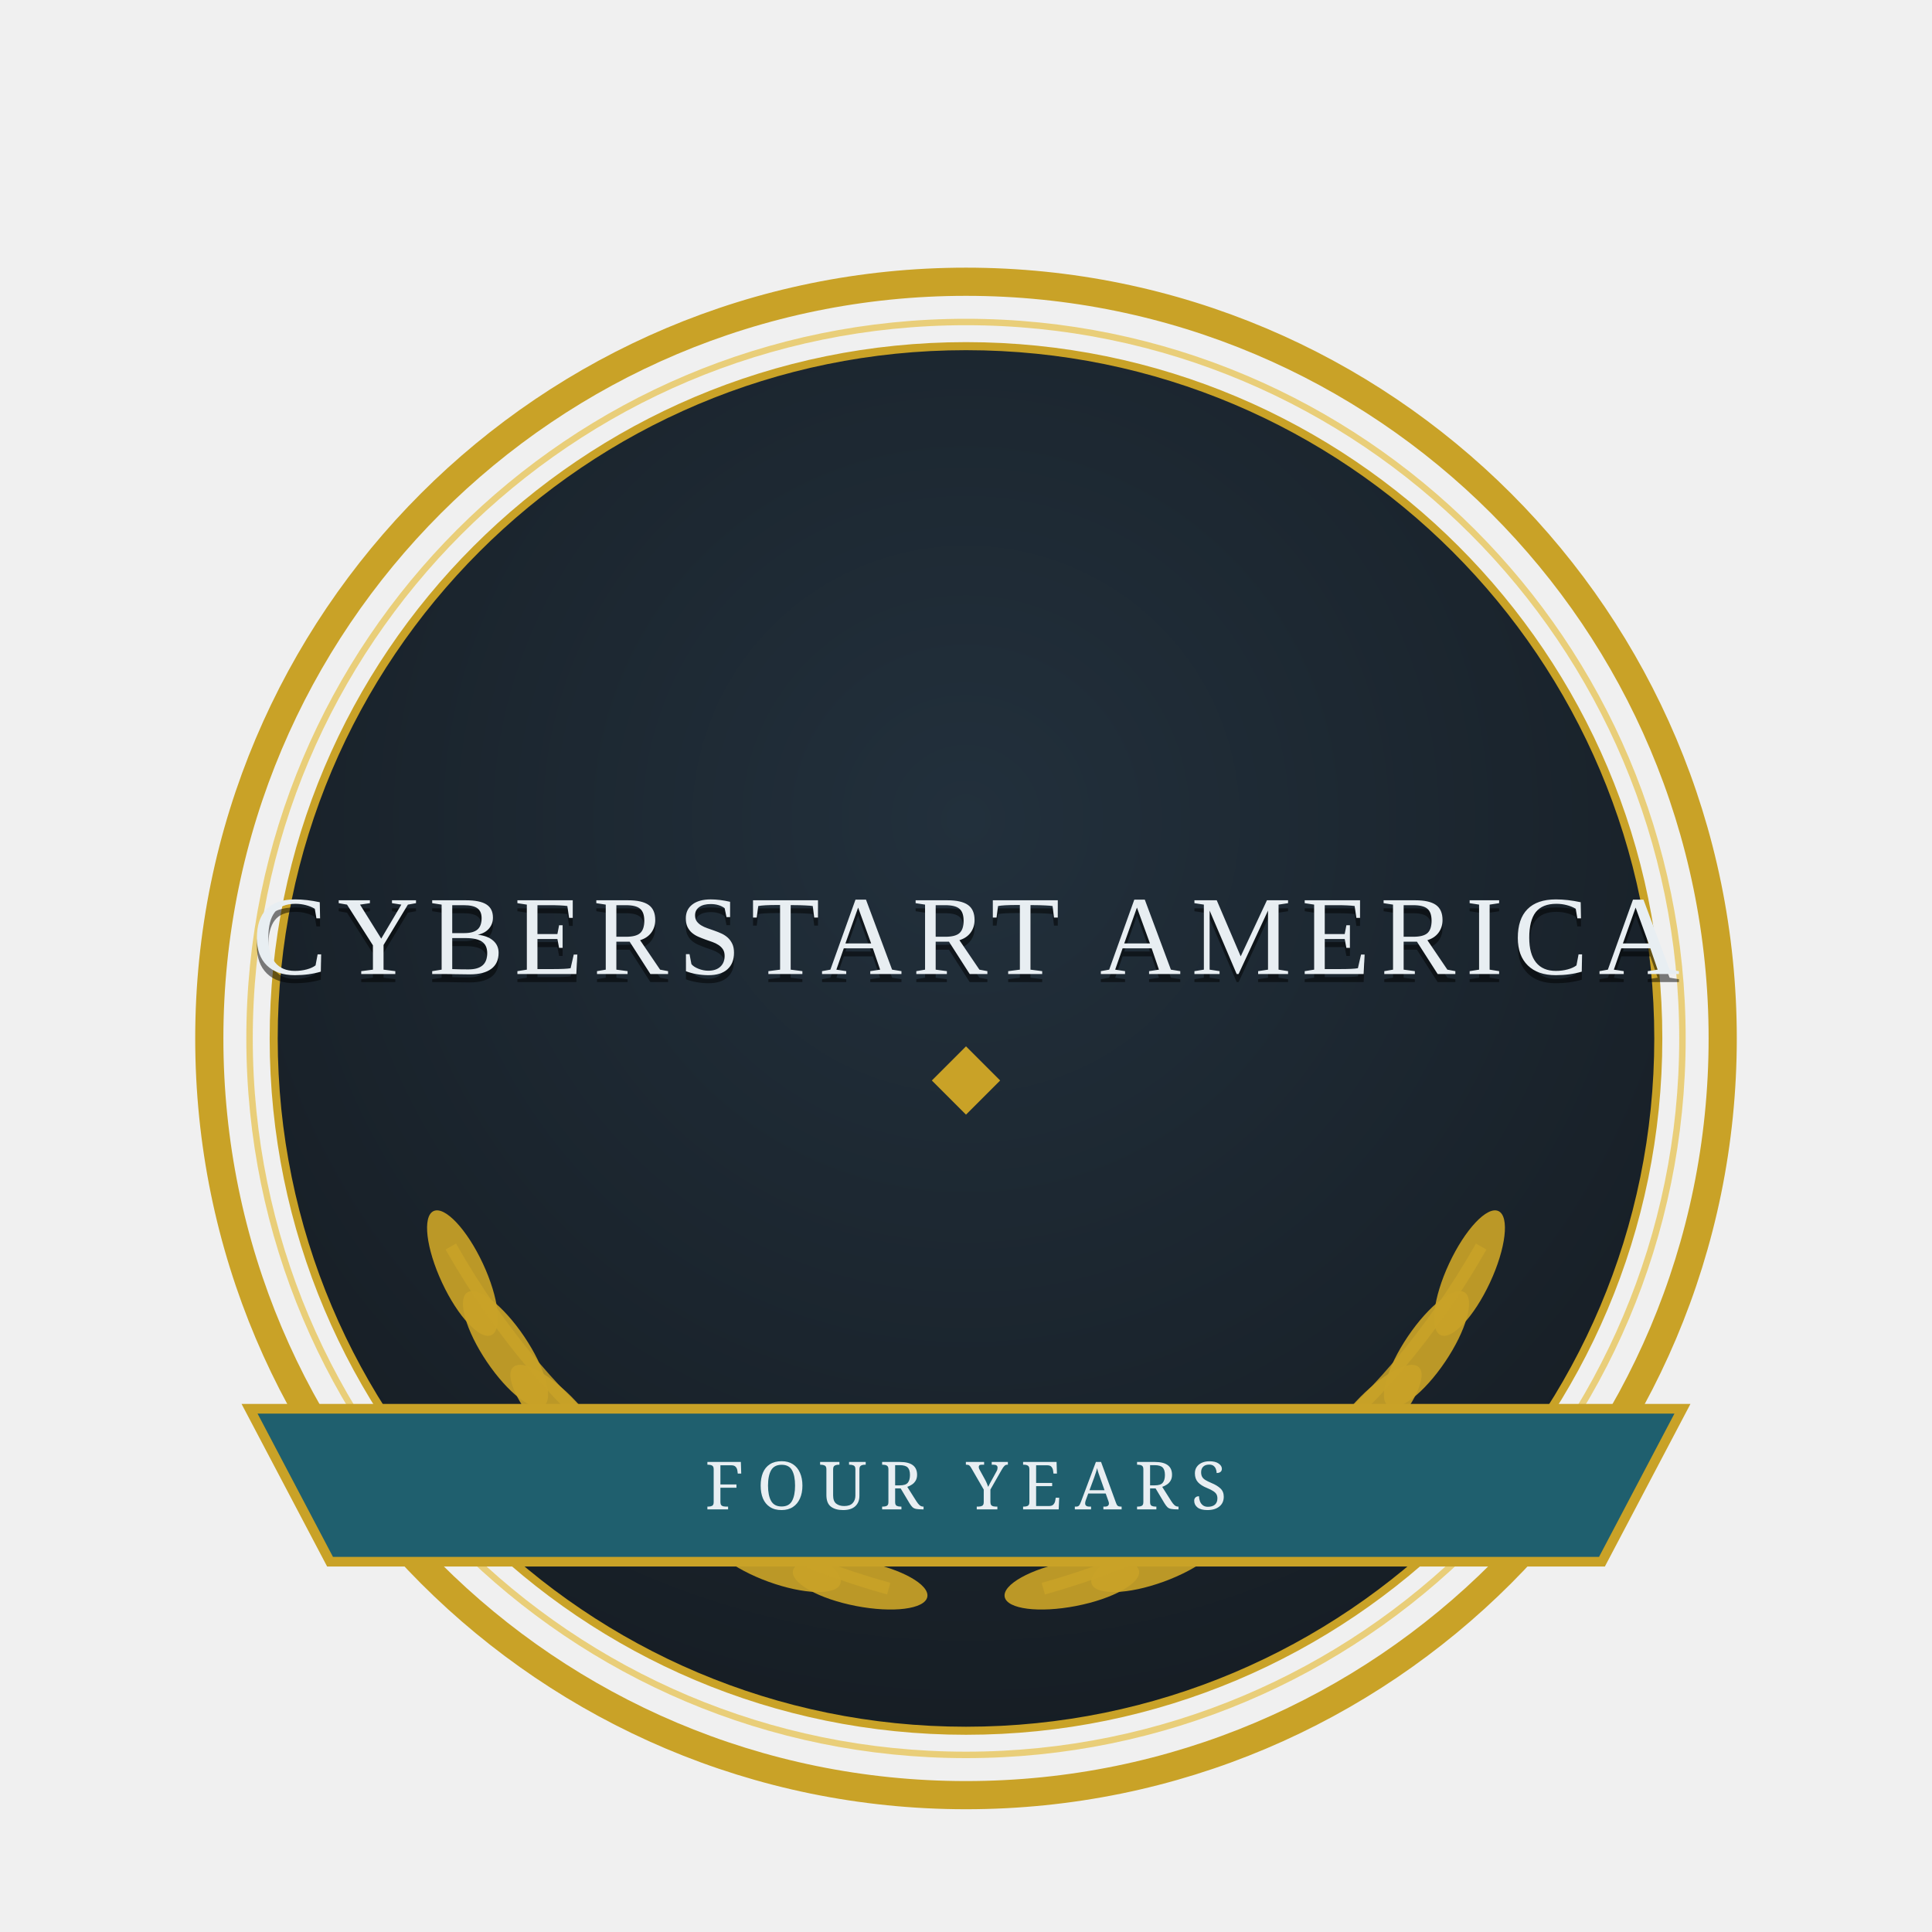
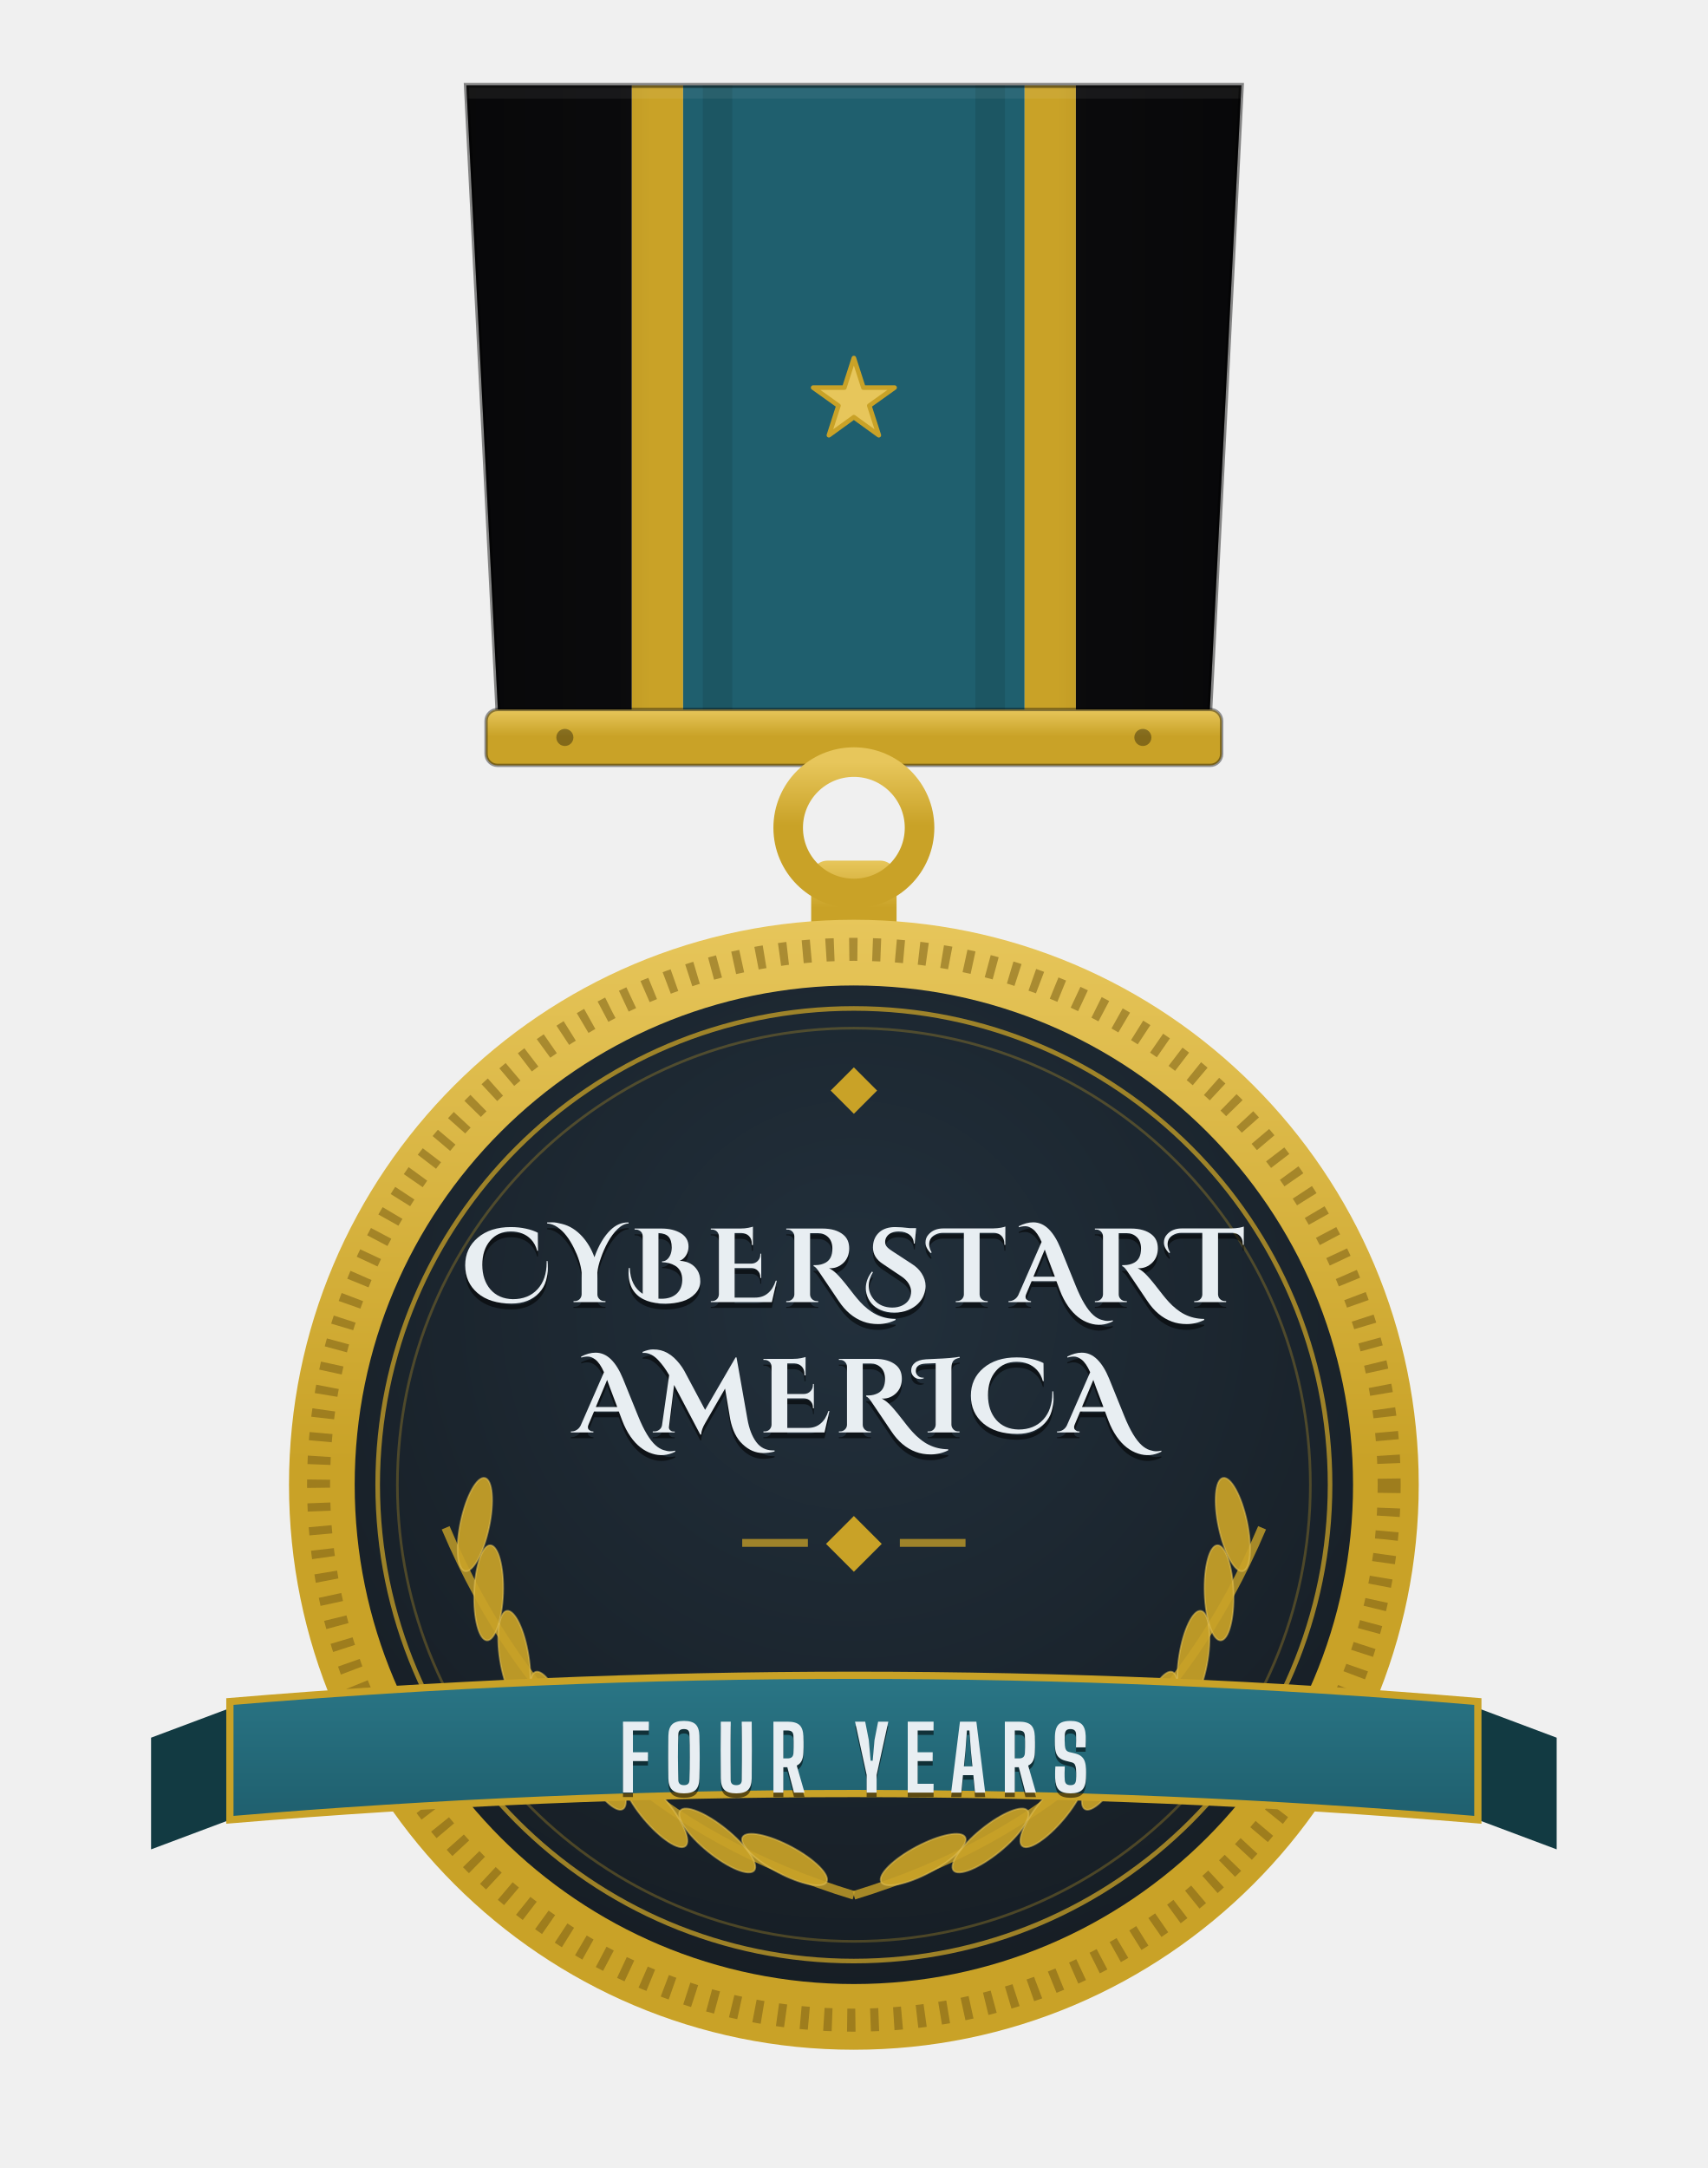
- <svg xmlns="http://www.w3.org/2000/svg" viewBox="0 0 480 480" role="img" aria-label="CyberStart America">
+ <svg xmlns="http://www.w3.org/2000/svg" xmlns:xlink="http://www.w3.org/1999/xlink" width="520" height="660" viewBox="0 0 520 660" role="img" aria-label="CyberStart America, Four Years">
  <defs>
-     <radialGradient id="en" cx="50%" cy="34%" r="80%">
-       <stop offset="0%" stop-color="#22303c" />
+     <radialGradient id="shadowstrikeos-cyberstart-en" cx="50%" cy="32%" r="82%">
+       <stop offset="0%" stop-color="#22303C" />
      <stop offset="100%" stop-color="#141A20" />
    </radialGradient>
+     <linearGradient id="shadowstrikeos-cyberstart-gold" x1="0" y1="0" x2="0" y2="1">
+       <stop offset="0%" stop-color="#E7C65B" />
+       <stop offset="48%" stop-color="#C9A227" />
+       <stop offset="100%" stop-color="#C9A227" />
+     </linearGradient>
+     <linearGradient id="shadowstrikeos-cyberstart-shade" x1="0" y1="0" x2="1" y2="0">
+       <stop offset="0%" stop-color="#000" stop-opacity="0.34" />
+       <stop offset="26%" stop-color="#000" stop-opacity="0" />
+       <stop offset="74%" stop-color="#000" stop-opacity="0" />
+       <stop offset="100%" stop-color="#000" stop-opacity="0.34" />
+     </linearGradient>
+     <linearGradient id="shadowstrikeos-cyberstart-band" x1="0" y1="0" x2="0" y2="1">
+       <stop offset="0%" stop-color="#2A7686" />
+       <stop offset="100%" stop-color="#1F5F6E" />
+     </linearGradient>
+     <clipPath id="shadowstrikeos-cyberstart-drape">
+       <polygon points="142,26 378,26 368,224 152,224" />
+     </clipPath>
+     <path id="gn65" d="M966 -183Q857 -238 745 -201Q626 -163 540 -39Q494 27 461 114L429 199H193L140 73Q135 60 135 52Q135 44 138 34Q142 25 154 18Q165 10 179 10H187V0H-27V10H-18Q5 10 28 24Q50 37 65 64L288 573Q249 661 205 694Q168 722 134 722Q101 722 72 712L70 722Q142 759 208 759Q290 759 355 695Q419 632 468 513L613 155Q695 -48 781 -124Q816 -155 853 -167Q890 -179 916 -179Q941 -179 965 -173ZM210 242H414L344 427Q339 441 330 466Q321 490 318 500Z" />
+     <path id="gn66" d="M566 528Q566 481 542 444Q519 407 482 393Q598 387 651 302Q678 259 678 196Q678 133 630 81Q581 29 506 7Q431 -15 348 -15Q141 -15 52 95Q-5 165 -5 284Q-5 304 -3 324L7 325Q14 153 130 79V628Q129 665 97 682Q83 690 66 690H53V700H307Q418 700 492 656Q566 611 566 528ZM308 32Q401 32 454 81Q506 130 506 210Q506 260 488 294Q469 329 439 346Q384 379 314 379V388Q346 388 368 411Q406 451 406 520Q406 589 376 622Q345 655 280 657V33Q294 32 308 32Z" />
+     <path id="gn67" d="M808 391Q811 361 811 316Q811 270 793 204Q775 139 728 89Q632 -14 464 -14Q260 -14 142 86Q24 187 24 350Q24 512 144 613Q263 714 459 714Q534 714 602 699Q670 684 715 660L717 488H709Q692 552 652 595Q580 672 458 672Q336 672 262 585Q187 498 187 354Q187 211 264 121Q342 31 478 28Q625 28 712 122Q799 216 799 377Q799 384 799 391Z" />
+     <path id="gn69" d="M55 10Q81 10 100 28Q118 47 119 73V630Q116 665 86 682Q71 690 55 690H42V700H323Q367 700 400 707Q433 714 443 718V543H432V555Q433 600 406 628Q380 655 335 657H269V366H428Q465 367 489 392Q513 416 513 452V461H522V230H513V238Q513 275 489 299Q465 323 429 324H269V43H464Q537 43 586 85Q636 127 660 204H670L623 0H42V10Z" />
+     <path id="gn73" d="M404 10H417V0H113V10H126Q152 10 170 28Q189 47 190 73V659L95 655Q1 651 1 585Q1 558 20 540Q38 521 71 521Q74 521 77 521V515Q57 508 43 508Q-2 508 -26 540Q-43 562 -43 590Q-43 634 -8 662Q26 691 98 696Q111 697 182 700Q344 706 417 720L419 710Q376 703 358 681Q341 659 340 616V73Q341 47 360 28Q378 10 404 10Z" />
+     <path id="gn77" d="M-96 766Q-39 790 3 790Q45 790 77 782Q109 774 142 756Q176 737 205 710Q261 657 300 590L500 215L790 714H799L903 126Q927 -10 986 -90Q1045 -171 1148 -171Q1155 -171 1161 -171V-181Q1106 -196 1053 -196Q945 -196 856 -111Q770 -30 739 126L690 417L502 91Q464 28 463 -20H454L205 452L156 52Q153 29 176 15Q185 9 195 9H211V0H2V10H18Q44 10 64 26Q85 41 90 68L158 545Q113 625 55 687Q-10 757 -81 757Q-88 757 -94 756Z" />
+     <path id="gn82" d="M1085 -170Q1007 -209 919 -209Q841 -209 777 -185Q639 -134 542 14Q517 50 449 152Q381 254 361 282Q326 337 305 342V352Q306 352 308 352Q309 352 311 352Q313 352 315 352Q317 352 320 352Q323 352 325 352Q376 352 419 375Q484 411 484 508Q484 579 444 618Q404 656 348 656H272V73Q272 47 291 28Q310 10 336 10H349V0H45V10H58Q83 10 102 28Q121 46 122 72V627Q121 653 102 672Q84 690 58 690H45V700H388Q517 700 588 641Q644 595 644 511Q644 427 590 374Q535 322 465 322Q459 322 452 323Q493 301 520 274Q548 247 568 223Q589 199 604 180Q618 162 642 132Q666 101 692 68Q718 35 750 0Q781 -34 820 -65Q858 -96 898 -116Q983 -159 1085 -160Z" />
+     <path id="gn83" d="M94 284Q54 220 54 153Q54 80 107 20Q136 -14 180 -33Q225 -52 278 -52Q331 -52 373 -32Q457 9 457 102Q457 137 434 176Q410 215 363 246L193 360Q94 422 94 520Q94 530 95 540Q101 617 156 666Q212 714 305 714Q362 714 443 704H505L492 557H483Q482 609 443 640Q404 672 340 672Q262 672 227 625Q210 601 210 573Q210 545 227 526Q244 506 281 483L468 361Q525 324 557 274Q595 215 595 153Q595 113 578 68Q562 24 524 -14Q487 -52 428 -76Q369 -100 298 -100Q226 -100 168 -75Q61 -30 32 82Q26 106 26 132Q26 216 85 291Z" />
+     <path id="gn84" d="M-25 467Q-74 514 -74 568Q-74 610 -47 641Q4 701 96 701H567Q611 702 644 708Q677 715 686 719V545H676V557Q676 602 649 630Q622 658 576 659H441V72Q443 36 474 18Q488 10 505 10H518V0H214V10H227Q253 10 272 28Q290 46 291 71V659H96Q55 659 24 644Q-39 614 -39 550Q-39 512 -15 472Z" />
+     <path id="gn89" d="M-67 758Q-51 759 -16 759Q18 759 74 744Q131 730 179 699Q227 668 267 624Q341 542 383 427Q443 598 539 689Q612 758 700 758Q704 758 708 758V748Q658 747 604 696Q551 644 511 571Q471 498 444 419Q416 340 411 282V73Q411 48 430 29Q448 10 475 10H488V0H184V10H197Q223 10 242 28Q260 47 261 73V283Q249 391 189 512Q120 652 34 711Q-16 746 -67 748Z" />
+     <path id="gs65" d="M31 0 230 1600H600L799 0H569L532 393H298L261 0ZM319 592H511L476 944L443 1401H387L354 943Z" />
+     <path id="gs69" d="M92 0V1600H675V1401H316V910H655V711H316V199H675V0Z" />
+     <path id="gs70" d="M92 0V1600H675V1401H316V910H655V711H316V0Z" />
+     <path id="gs79" d="M435 -17Q251 -17 170 61Q88 139 84 320Q82 439 81 559Q80 679 80 800Q80 922 81 1042Q82 1162 84 1281Q88 1461 170 1539Q251 1617 435 1617Q619 1617 699 1539Q779 1461 784 1281Q787 1161 789 1040Q791 920 791 800Q791 679 789 559Q787 439 784 320Q779 139 699 61Q619 -17 435 -17ZM435 168Q498 168 528 196Q558 223 559 281Q564 403 566 535Q568 667 568 802Q568 938 566 1069Q564 1200 559 1320Q558 1378 528 1406Q497 1433 435 1433Q373 1433 342 1406Q311 1378 309 1320Q305 1200 302 1069Q300 938 300 802Q301 667 303 535Q305 403 309 281Q311 223 342 196Q373 168 435 168Z" />
+     <path id="gs82" d="M92 0V1600H413Q597 1600 680 1524Q762 1447 768 1269Q771 1198 772 1139Q772 1080 772 1024Q771 967 768 903Q764 788 728 716Q693 645 618 610L794 0H556L406 572H316V0ZM316 771H412Q478 771 510 802Q541 832 544 891Q547 954 548 1020Q549 1086 548 1152Q547 1218 544 1281Q541 1341 510 1371Q478 1401 413 1401H316Z" />
+     <path id="gs83" d="M416 -17Q233 -17 154 62Q76 140 69 322Q68 368 68 412Q67 456 69 500Q71 545 74 590H286Q282 510 282 432Q281 353 286 283Q290 225 321 196Q352 168 416 168Q478 168 506 196Q534 225 540 283Q543 327 544 365Q545 403 544 442Q543 482 540 529Q536 586 516 628Q495 669 443 682L306 717Q214 741 162 786Q111 831 88 900Q66 970 63 1067Q62 1120 62 1174Q63 1227 64 1280Q68 1401 104 1475Q139 1549 214 1583Q290 1617 416 1617Q592 1617 672 1539Q751 1461 758 1279Q760 1231 759 1160Q758 1090 755 1021H539Q542 1095 543 1170Q544 1245 541 1319Q539 1376 507 1404Q475 1433 415 1433Q351 1433 322 1404Q293 1376 288 1319Q283 1256 283 1193Q283 1130 288 1067Q292 1004 313 966Q334 928 389 914L512 885Q608 862 662 815Q716 768 739 697Q762 626 765 529Q767 489 767 456Q767 423 766 391Q765 359 764 322Q757 140 678 62Q599 -17 416 -17Z" />
+     <path id="gs85" d="M427 -17Q241 -17 160 61Q80 139 78 320Q74 639 74 960Q74 1282 78 1600H302Q299 1388 298 1164Q297 940 298 716Q299 493 301 281Q301 224 333 196Q365 168 427 168Q489 168 520 196Q550 224 550 281Q552 493 554 716Q555 940 554 1164Q554 1388 550 1600H775Q779 1282 779 960Q779 639 775 320Q772 139 692 61Q612 -17 427 -17Z" />
+     <path id="gs89" d="M289 0V398V400L27 1600H256L338 1183L379 719H425L466 1183L548 1600H778L514 399V397V0Z" />
  </defs>
-   <circle cx="240" cy="258" r="188" fill="none" stroke="#C9A227" stroke-width="7" />
-   <circle cx="240" cy="258" r="178" fill="none" stroke="#E7C65B" stroke-width="1.6" opacity="0.8" />
-   <circle cx="240" cy="258" r="172" fill="url(#en)" stroke="#C9A227" stroke-width="2" />
-   <ellipse cx="114.9" cy="316.3" rx="17" ry="5.6" fill="#C9A227" opacity="0.92" transform="rotate(425 114.9 316.3)" />
-   <ellipse cx="125.6" cy="335.2" rx="17" ry="5.6" fill="#C9A227" opacity="0.92" transform="rotate(416 125.6 335.2)" />
-   <ellipse cx="139.1" cy="352.1" rx="17" ry="5.6" fill="#C9A227" opacity="0.92" transform="rotate(407 139.1 352.1)" />
-   <ellipse cx="155.0" cy="366.7" rx="17" ry="5.6" fill="#C9A227" opacity="0.92" transform="rotate(398 155.0 366.7)" />
-   <ellipse cx="173.1" cy="378.7" rx="17" ry="5.6" fill="#C9A227" opacity="0.92" transform="rotate(389 173.1 378.7)" />
-   <ellipse cx="192.8" cy="387.7" rx="17" ry="5.6" fill="#C9A227" opacity="0.92" transform="rotate(380 192.8 387.7)" />
-   <ellipse cx="213.7" cy="393.5" rx="17" ry="5.6" fill="#C9A227" opacity="0.92" transform="rotate(371 213.7 393.5)" />
-   <path d="M 112.0 309.7 Q 148.9 374.6 220.8 394.7" stroke="#C9A227" stroke-width="3" fill="none" opacity="0.85" />
-   <ellipse cx="365.1" cy="316.3" rx="17" ry="5.6" fill="#C9A227" opacity="0.92" transform="rotate(115 365.1 316.3)" />
-   <ellipse cx="354.4" cy="335.2" rx="17" ry="5.6" fill="#C9A227" opacity="0.92" transform="rotate(124 354.4 335.2)" />
-   <ellipse cx="340.9" cy="352.1" rx="17" ry="5.6" fill="#C9A227" opacity="0.92" transform="rotate(133 340.9 352.1)" />
-   <ellipse cx="325.0" cy="366.7" rx="17" ry="5.6" fill="#C9A227" opacity="0.92" transform="rotate(142 325.0 366.7)" />
-   <ellipse cx="306.9" cy="378.7" rx="17" ry="5.6" fill="#C9A227" opacity="0.92" transform="rotate(151 306.9 378.7)" />
-   <ellipse cx="287.2" cy="387.7" rx="17" ry="5.6" fill="#C9A227" opacity="0.92" transform="rotate(160 287.2 387.7)" />
-   <ellipse cx="266.3" cy="393.5" rx="17" ry="5.6" fill="#C9A227" opacity="0.92" transform="rotate(169 266.3 393.5)" />
-   <path d="M 368.0 309.7 Q 331.1 374.6 259.2 394.7" stroke="#C9A227" stroke-width="3" fill="none" opacity="0.85" />
-   <text x="240" y="244" text-anchor="middle" font-family="Georgia, 'Times New Roman', serif" font-size="28" letter-spacing="2.5" fill="#000000" opacity="0.5">CYBERSTART AMERICA</text>
-   <text x="240" y="242" text-anchor="middle" font-family="Georgia, 'Times New Roman', serif" font-size="28" letter-spacing="2.5" fill="#E8EEF2" opacity="1">CYBERSTART AMERICA</text>
-   <rect x="234" y="262.444" width="12" height="12" fill="#C9A227" transform="rotate(45 240 268.4444)" />
-   <polygon points="62,350 418,350 398,388 82,388" fill="#1F5F6E" stroke="#C9A227" stroke-width="2.4" />
-   <text x="240" y="375" text-anchor="middle" font-family="Georgia, serif" font-size="16.5" letter-spacing="3.2" fill="#E8EEF2">FOUR YEARS</text>
+   <g clip-path="url(#shadowstrikeos-cyberstart-drape)">
+     <rect x="130.0" y="20" width="62.4" height="212" fill="#0B0B0D" />
+     <rect x="192.4" y="20" width="15.6" height="212" fill="#C9A227" />
+     <rect x="208.0" y="20" width="104.0" height="212" fill="#1F5F6E" />
+     <rect x="312.0" y="20" width="15.6" height="212" fill="#C9A227" />
+     <rect x="327.6" y="20" width="62.4" height="212" fill="#0B0B0D" />
+     <rect x="130" y="20" width="260" height="212" fill="url(#shadowstrikeos-cyberstart-shade)" />
+     <rect x="214" y="20" width="9" height="212" fill="#000" opacity="0.10" />
+     <rect x="297" y="20" width="9" height="212" fill="#000" opacity="0.10" />
+     <rect x="130" y="20" width="260" height="10" fill="#FFF" opacity="0.06" />
+   </g>
+   <polygon points="142,26 378,26 368,224 152,224" fill="none" stroke="#000" stroke-opacity="0.45" stroke-width="1.5" />
+   <polygon points="260.0,109.0 262.9,118.0 272.4,118.0 264.7,123.5 267.6,132.5 260.0,127.0 252.4,132.5 255.3,123.5 247.6,118.0 257.1,118.0" fill="#E7C65B" stroke="#C9A227" stroke-width="1.4" stroke-linejoin="round" />
+   <rect x="148" y="216" width="224" height="17" rx="3.5" fill="url(#shadowstrikeos-cyberstart-gold)" stroke="#00000066" stroke-width="1" />
+   <circle cx="172" cy="224.5" r="2.6" fill="#000" opacity="0.35" />
+   <circle cx="348" cy="224.5" r="2.6" fill="#000" opacity="0.35" />
+   <rect x="247" y="262" width="26" height="30" rx="5" fill="url(#shadowstrikeos-cyberstart-gold)" />
+   <circle cx="260.0" cy="252" r="20" fill="none" stroke="url(#shadowstrikeos-cyberstart-gold)" stroke-width="9" />
+   <circle cx="260.0" cy="452.0" r="172.0" fill="url(#shadowstrikeos-cyberstart-gold)" />
+   <circle cx="260.0" cy="452.0" r="163.0" fill="none" stroke="#7A5E14" stroke-width="7" stroke-dasharray="2.5 4.6" opacity="0.55" />
+   <circle cx="260.0" cy="452.0" r="152.0" fill="url(#shadowstrikeos-cyberstart-en)" />
+   <circle cx="260.0" cy="452.0" r="145.0" fill="none" stroke="#C9A227" stroke-width="1.4" opacity="0.75" />
+   <circle cx="260.0" cy="452.0" r="139.0" fill="none" stroke="#C9A227" stroke-width="0.8" opacity="0.3" />
+   <path d="M 260.0 577.0 Q 171.7 550.1 135.7 465.1" stroke="#C9A227" stroke-width="2.6" fill="none" opacity="0.8" />
+   <ellipse cx="238.9" cy="566.1" rx="14.5" ry="4.4" transform="rotate(208 238.9 566.1)" fill="#C9A227" opacity="0.92" />
+   <ellipse cx="238.9" cy="566.1" rx="14.5" ry="4.4" transform="rotate(208 238.9 566.1)" fill="none" stroke="#E7C65B" stroke-width="0.5" opacity="0.5" />
+   <ellipse cx="218.4" cy="560.3" rx="14.5" ry="4.4" transform="rotate(219 218.4 560.3)" fill="#C9A227" opacity="0.92" />
+   <ellipse cx="218.4" cy="560.3" rx="14.5" ry="4.4" transform="rotate(219 218.4 560.3)" fill="none" stroke="#E7C65B" stroke-width="0.5" opacity="0.5" />
+   <ellipse cx="199.4" cy="550.9" rx="14.5" ry="4.4" transform="rotate(230 199.4 550.9)" fill="#C9A227" opacity="0.92" />
+   <ellipse cx="199.4" cy="550.9" rx="14.5" ry="4.4" transform="rotate(230 199.4 550.9)" fill="none" stroke="#E7C65B" stroke-width="0.5" opacity="0.5" />
+   <ellipse cx="182.4" cy="538.2" rx="14.5" ry="4.4" transform="rotate(240 182.4 538.2)" fill="#C9A227" opacity="0.92" />
+   <ellipse cx="182.4" cy="538.2" rx="14.5" ry="4.4" transform="rotate(240 182.4 538.2)" fill="none" stroke="#E7C65B" stroke-width="0.5" opacity="0.5" />
+   <ellipse cx="168.0" cy="522.6" rx="14.5" ry="4.4" transform="rotate(250 168.0 522.6)" fill="#C9A227" opacity="0.92" />
+   <ellipse cx="168.0" cy="522.6" rx="14.5" ry="4.4" transform="rotate(250 168.0 522.6)" fill="none" stroke="#E7C65B" stroke-width="0.5" opacity="0.5" />
+   <ellipse cx="156.6" cy="504.7" rx="14.5" ry="4.4" transform="rotate(261 156.6 504.7)" fill="#C9A227" opacity="0.92" />
+   <ellipse cx="156.6" cy="504.7" rx="14.5" ry="4.4" transform="rotate(261 156.6 504.7)" fill="none" stroke="#E7C65B" stroke-width="0.5" opacity="0.5" />
+   <ellipse cx="148.8" cy="484.9" rx="14.5" ry="4.4" transform="rotate(272 148.8 484.9)" fill="#C9A227" opacity="0.92" />
+   <ellipse cx="148.8" cy="484.9" rx="14.5" ry="4.4" transform="rotate(272 148.8 484.9)" fill="none" stroke="#E7C65B" stroke-width="0.5" opacity="0.5" />
+   <ellipse cx="144.6" cy="464.1" rx="14.5" ry="4.4" transform="rotate(282 144.6 464.1)" fill="#C9A227" opacity="0.92" />
+   <ellipse cx="144.6" cy="464.1" rx="14.5" ry="4.4" transform="rotate(282 144.6 464.1)" fill="none" stroke="#E7C65B" stroke-width="0.5" opacity="0.5" />
+   <path d="M 260.0 577.0 Q 348.3 550.1 384.3 465.1" stroke="#C9A227" stroke-width="2.6" fill="none" opacity="0.8" />
+   <ellipse cx="281.1" cy="566.1" rx="14.5" ry="4.4" transform="rotate(152 281.1 566.1)" fill="#C9A227" opacity="0.92" />
+   <ellipse cx="281.1" cy="566.1" rx="14.5" ry="4.4" transform="rotate(152 281.1 566.1)" fill="none" stroke="#E7C65B" stroke-width="0.5" opacity="0.5" />
+   <ellipse cx="301.6" cy="560.3" rx="14.5" ry="4.4" transform="rotate(141 301.6 560.3)" fill="#C9A227" opacity="0.92" />
+   <ellipse cx="301.6" cy="560.3" rx="14.5" ry="4.4" transform="rotate(141 301.6 560.3)" fill="none" stroke="#E7C65B" stroke-width="0.5" opacity="0.5" />
+   <ellipse cx="320.6" cy="550.9" rx="14.5" ry="4.4" transform="rotate(130 320.6 550.9)" fill="#C9A227" opacity="0.92" />
+   <ellipse cx="320.6" cy="550.9" rx="14.5" ry="4.4" transform="rotate(130 320.6 550.9)" fill="none" stroke="#E7C65B" stroke-width="0.5" opacity="0.5" />
+   <ellipse cx="337.6" cy="538.2" rx="14.5" ry="4.4" transform="rotate(120 337.6 538.2)" fill="#C9A227" opacity="0.92" />
+   <ellipse cx="337.6" cy="538.2" rx="14.5" ry="4.4" transform="rotate(120 337.6 538.2)" fill="none" stroke="#E7C65B" stroke-width="0.5" opacity="0.5" />
+   <ellipse cx="352.0" cy="522.6" rx="14.5" ry="4.4" transform="rotate(110 352.0 522.6)" fill="#C9A227" opacity="0.92" />
+   <ellipse cx="352.0" cy="522.6" rx="14.5" ry="4.4" transform="rotate(110 352.0 522.6)" fill="none" stroke="#E7C65B" stroke-width="0.5" opacity="0.5" />
+   <ellipse cx="363.4" cy="504.7" rx="14.5" ry="4.4" transform="rotate(99 363.4 504.7)" fill="#C9A227" opacity="0.92" />
+   <ellipse cx="363.4" cy="504.7" rx="14.5" ry="4.4" transform="rotate(99 363.4 504.7)" fill="none" stroke="#E7C65B" stroke-width="0.5" opacity="0.5" />
+   <ellipse cx="371.2" cy="484.9" rx="14.5" ry="4.4" transform="rotate(88 371.2 484.9)" fill="#C9A227" opacity="0.92" />
+   <ellipse cx="371.2" cy="484.9" rx="14.5" ry="4.4" transform="rotate(88 371.2 484.9)" fill="none" stroke="#E7C65B" stroke-width="0.5" opacity="0.5" />
+   <ellipse cx="375.4" cy="464.1" rx="14.5" ry="4.4" transform="rotate(78 375.4 464.1)" fill="#C9A227" opacity="0.92" />
+   <ellipse cx="375.4" cy="464.1" rx="14.5" ry="4.4" transform="rotate(78 375.4 464.1)" fill="none" stroke="#E7C65B" stroke-width="0.5" opacity="0.5" />
+   <rect x="255.0" y="327.0" width="10" height="10" fill="#C9A227" transform="rotate(45 260.0 332.0)" />
+   <use href="#gn67" xlink:href="#gn67" transform="translate(140.88 398.16) scale(0.032 -0.032)" fill="#000000" opacity="0.55" />
+   <use href="#gn89" xlink:href="#gn89" transform="translate(168.75 398.16) scale(0.032 -0.032)" fill="#000000" opacity="0.55" />
+   <use href="#gn66" xlink:href="#gn66" transform="translate(191.54 398.16) scale(0.032 -0.032)" fill="#000000" opacity="0.55" />
+   <use href="#gn69" xlink:href="#gn69" transform="translate(215.09 398.16) scale(0.032 -0.032)" fill="#000000" opacity="0.55" />
+   <use href="#gn82" xlink:href="#gn82" transform="translate(237.97 398.16) scale(0.032 -0.032)" fill="#000000" opacity="0.55" />
+   <use href="#gn83" xlink:href="#gn83" transform="translate(262.80 398.16) scale(0.032 -0.032)" fill="#000000" opacity="0.55" />
+   <use href="#gn84" xlink:href="#gn84" transform="translate(284.18 398.16) scale(0.032 -0.032)" fill="#000000" opacity="0.55" />
+   <use href="#gn65" xlink:href="#gn65" transform="translate(307.95 398.16) scale(0.032 -0.032)" fill="#000000" opacity="0.55" />
+   <use href="#gn82" xlink:href="#gn82" transform="translate(331.95 398.16) scale(0.032 -0.032)" fill="#000000" opacity="0.55" />
+   <use href="#gn84" xlink:href="#gn84" transform="translate(356.78 398.16) scale(0.032 -0.032)" fill="#000000" opacity="0.55" />
+   <use href="#gn67" xlink:href="#gn67" transform="translate(140.88 396.40) scale(0.032 -0.032)" fill="#E8EEF2" opacity="1.0" />
+   <use href="#gn89" xlink:href="#gn89" transform="translate(168.75 396.40) scale(0.032 -0.032)" fill="#E8EEF2" opacity="1.0" />
+   <use href="#gn66" xlink:href="#gn66" transform="translate(191.54 396.40) scale(0.032 -0.032)" fill="#E8EEF2" opacity="1.0" />
+   <use href="#gn69" xlink:href="#gn69" transform="translate(215.09 396.40) scale(0.032 -0.032)" fill="#E8EEF2" opacity="1.0" />
+   <use href="#gn82" xlink:href="#gn82" transform="translate(237.97 396.40) scale(0.032 -0.032)" fill="#E8EEF2" opacity="1.0" />
+   <use href="#gn83" xlink:href="#gn83" transform="translate(262.80 396.40) scale(0.032 -0.032)" fill="#E8EEF2" opacity="1.0" />
+   <use href="#gn84" xlink:href="#gn84" transform="translate(284.18 396.40) scale(0.032 -0.032)" fill="#E8EEF2" opacity="1.0" />
+   <use href="#gn65" xlink:href="#gn65" transform="translate(307.95 396.40) scale(0.032 -0.032)" fill="#E8EEF2" opacity="1.0" />
+   <use href="#gn82" xlink:href="#gn82" transform="translate(331.95 396.40) scale(0.032 -0.032)" fill="#E8EEF2" opacity="1.0" />
+   <use href="#gn84" xlink:href="#gn84" transform="translate(356.78 396.40) scale(0.032 -0.032)" fill="#E8EEF2" opacity="1.0" />
+   <use href="#gn65" xlink:href="#gn65" transform="translate(174.70 437.84) scale(0.032 -0.032)" fill="#000000" opacity="0.55" />
+   <use href="#gn77" xlink:href="#gn77" transform="translate(198.70 437.84) scale(0.032 -0.032)" fill="#000000" opacity="0.55" />
+   <use href="#gn69" xlink:href="#gn69" transform="translate(231.12 437.84) scale(0.032 -0.032)" fill="#000000" opacity="0.55" />
+   <use href="#gn82" xlink:href="#gn82" transform="translate(254.00 437.84) scale(0.032 -0.032)" fill="#000000" opacity="0.55" />
+   <use href="#gn73" xlink:href="#gn73" transform="translate(278.83 437.84) scale(0.032 -0.032)" fill="#000000" opacity="0.55" />
+   <use href="#gn67" xlink:href="#gn67" transform="translate(294.86 437.84) scale(0.032 -0.032)" fill="#000000" opacity="0.55" />
+   <use href="#gn65" xlink:href="#gn65" transform="translate(322.74 437.84) scale(0.032 -0.032)" fill="#000000" opacity="0.55" />
+   <use href="#gn65" xlink:href="#gn65" transform="translate(174.70 436.08) scale(0.032 -0.032)" fill="#E8EEF2" opacity="1.0" />
+   <use href="#gn77" xlink:href="#gn77" transform="translate(198.70 436.08) scale(0.032 -0.032)" fill="#E8EEF2" opacity="1.0" />
+   <use href="#gn69" xlink:href="#gn69" transform="translate(231.12 436.08) scale(0.032 -0.032)" fill="#E8EEF2" opacity="1.0" />
+   <use href="#gn82" xlink:href="#gn82" transform="translate(254.00 436.08) scale(0.032 -0.032)" fill="#E8EEF2" opacity="1.0" />
+   <use href="#gn73" xlink:href="#gn73" transform="translate(278.83 436.08) scale(0.032 -0.032)" fill="#E8EEF2" opacity="1.0" />
+   <use href="#gn67" xlink:href="#gn67" transform="translate(294.86 436.08) scale(0.032 -0.032)" fill="#E8EEF2" opacity="1.0" />
+   <use href="#gn65" xlink:href="#gn65" transform="translate(322.74 436.08) scale(0.032 -0.032)" fill="#E8EEF2" opacity="1.0" />
+   <rect x="254.0" y="464.0" width="12" height="12" fill="#C9A227" transform="rotate(45 260.0 470.0)" />
+   <rect x="226.0" y="468.5" width="20" height="2.4" fill="#C9A227" opacity="0.75" />
+   <rect x="274.0" y="468.5" width="20" height="2.4" fill="#C9A227" opacity="0.75" />
+   <polygon points="70,520.0 70,554.0 46,563.0 46,529.0" fill="#123A42" />
+   <polygon points="450,520.0 450,554.0 474,563.0 474,529.0" fill="#123A42" />
+   <path d="M 70 518.0 Q 260.0 502.0 450 518.0 L 450 554.0 Q 260.0 538.0 70 554.0 Z" fill="url(#shadowstrikeos-cyberstart-band)" stroke="#C9A227" stroke-width="2.2" />
+   <use href="#gs70" xlink:href="#gs70" transform="translate(188.46 547.07) scale(0.0135 -0.0135)" fill="#000000" opacity="0.55" />
+   <use href="#gs79" xlink:href="#gs79" transform="translate(202.38 547.07) scale(0.0135 -0.0135)" fill="#000000" opacity="0.55" />
+   <use href="#gs85" xlink:href="#gs85" transform="translate(218.43 547.07) scale(0.0135 -0.0135)" fill="#000000" opacity="0.55" />
+   <use href="#gs82" xlink:href="#gs82" transform="translate(234.26 547.07) scale(0.0135 -0.0135)" fill="#000000" opacity="0.55" />
+   <use href="#gs89" xlink:href="#gs89" transform="translate(259.99 547.07) scale(0.0135 -0.0135)" fill="#000000" opacity="0.55" />
+   <use href="#gs69" xlink:href="#gs69" transform="translate(275.16 547.07) scale(0.0135 -0.0135)" fill="#000000" opacity="0.55" />
+   <use href="#gs65" xlink:href="#gs65" transform="translate(289.20 547.07) scale(0.0135 -0.0135)" fill="#000000" opacity="0.55" />
+   <use href="#gs82" xlink:href="#gs82" transform="translate(304.73 547.07) scale(0.0135 -0.0135)" fill="#000000" opacity="0.55" />
+   <use href="#gs83" xlink:href="#gs83" transform="translate(320.36 547.07) scale(0.0135 -0.0135)" fill="#000000" opacity="0.55" />
+   <use href="#gs70" xlink:href="#gs70" transform="translate(188.46 545.72) scale(0.0135 -0.0135)" fill="#E8EEF2" opacity="1.0" />
+   <use href="#gs79" xlink:href="#gs79" transform="translate(202.38 545.72) scale(0.0135 -0.0135)" fill="#E8EEF2" opacity="1.0" />
+   <use href="#gs85" xlink:href="#gs85" transform="translate(218.43 545.72) scale(0.0135 -0.0135)" fill="#E8EEF2" opacity="1.0" />
+   <use href="#gs82" xlink:href="#gs82" transform="translate(234.26 545.72) scale(0.0135 -0.0135)" fill="#E8EEF2" opacity="1.0" />
+   <use href="#gs89" xlink:href="#gs89" transform="translate(259.99 545.72) scale(0.0135 -0.0135)" fill="#E8EEF2" opacity="1.0" />
+   <use href="#gs69" xlink:href="#gs69" transform="translate(275.16 545.72) scale(0.0135 -0.0135)" fill="#E8EEF2" opacity="1.0" />
+   <use href="#gs65" xlink:href="#gs65" transform="translate(289.20 545.72) scale(0.0135 -0.0135)" fill="#E8EEF2" opacity="1.0" />
+   <use href="#gs82" xlink:href="#gs82" transform="translate(304.73 545.72) scale(0.0135 -0.0135)" fill="#E8EEF2" opacity="1.0" />
+   <use href="#gs83" xlink:href="#gs83" transform="translate(320.36 545.72) scale(0.0135 -0.0135)" fill="#E8EEF2" opacity="1.0" />
</svg>
